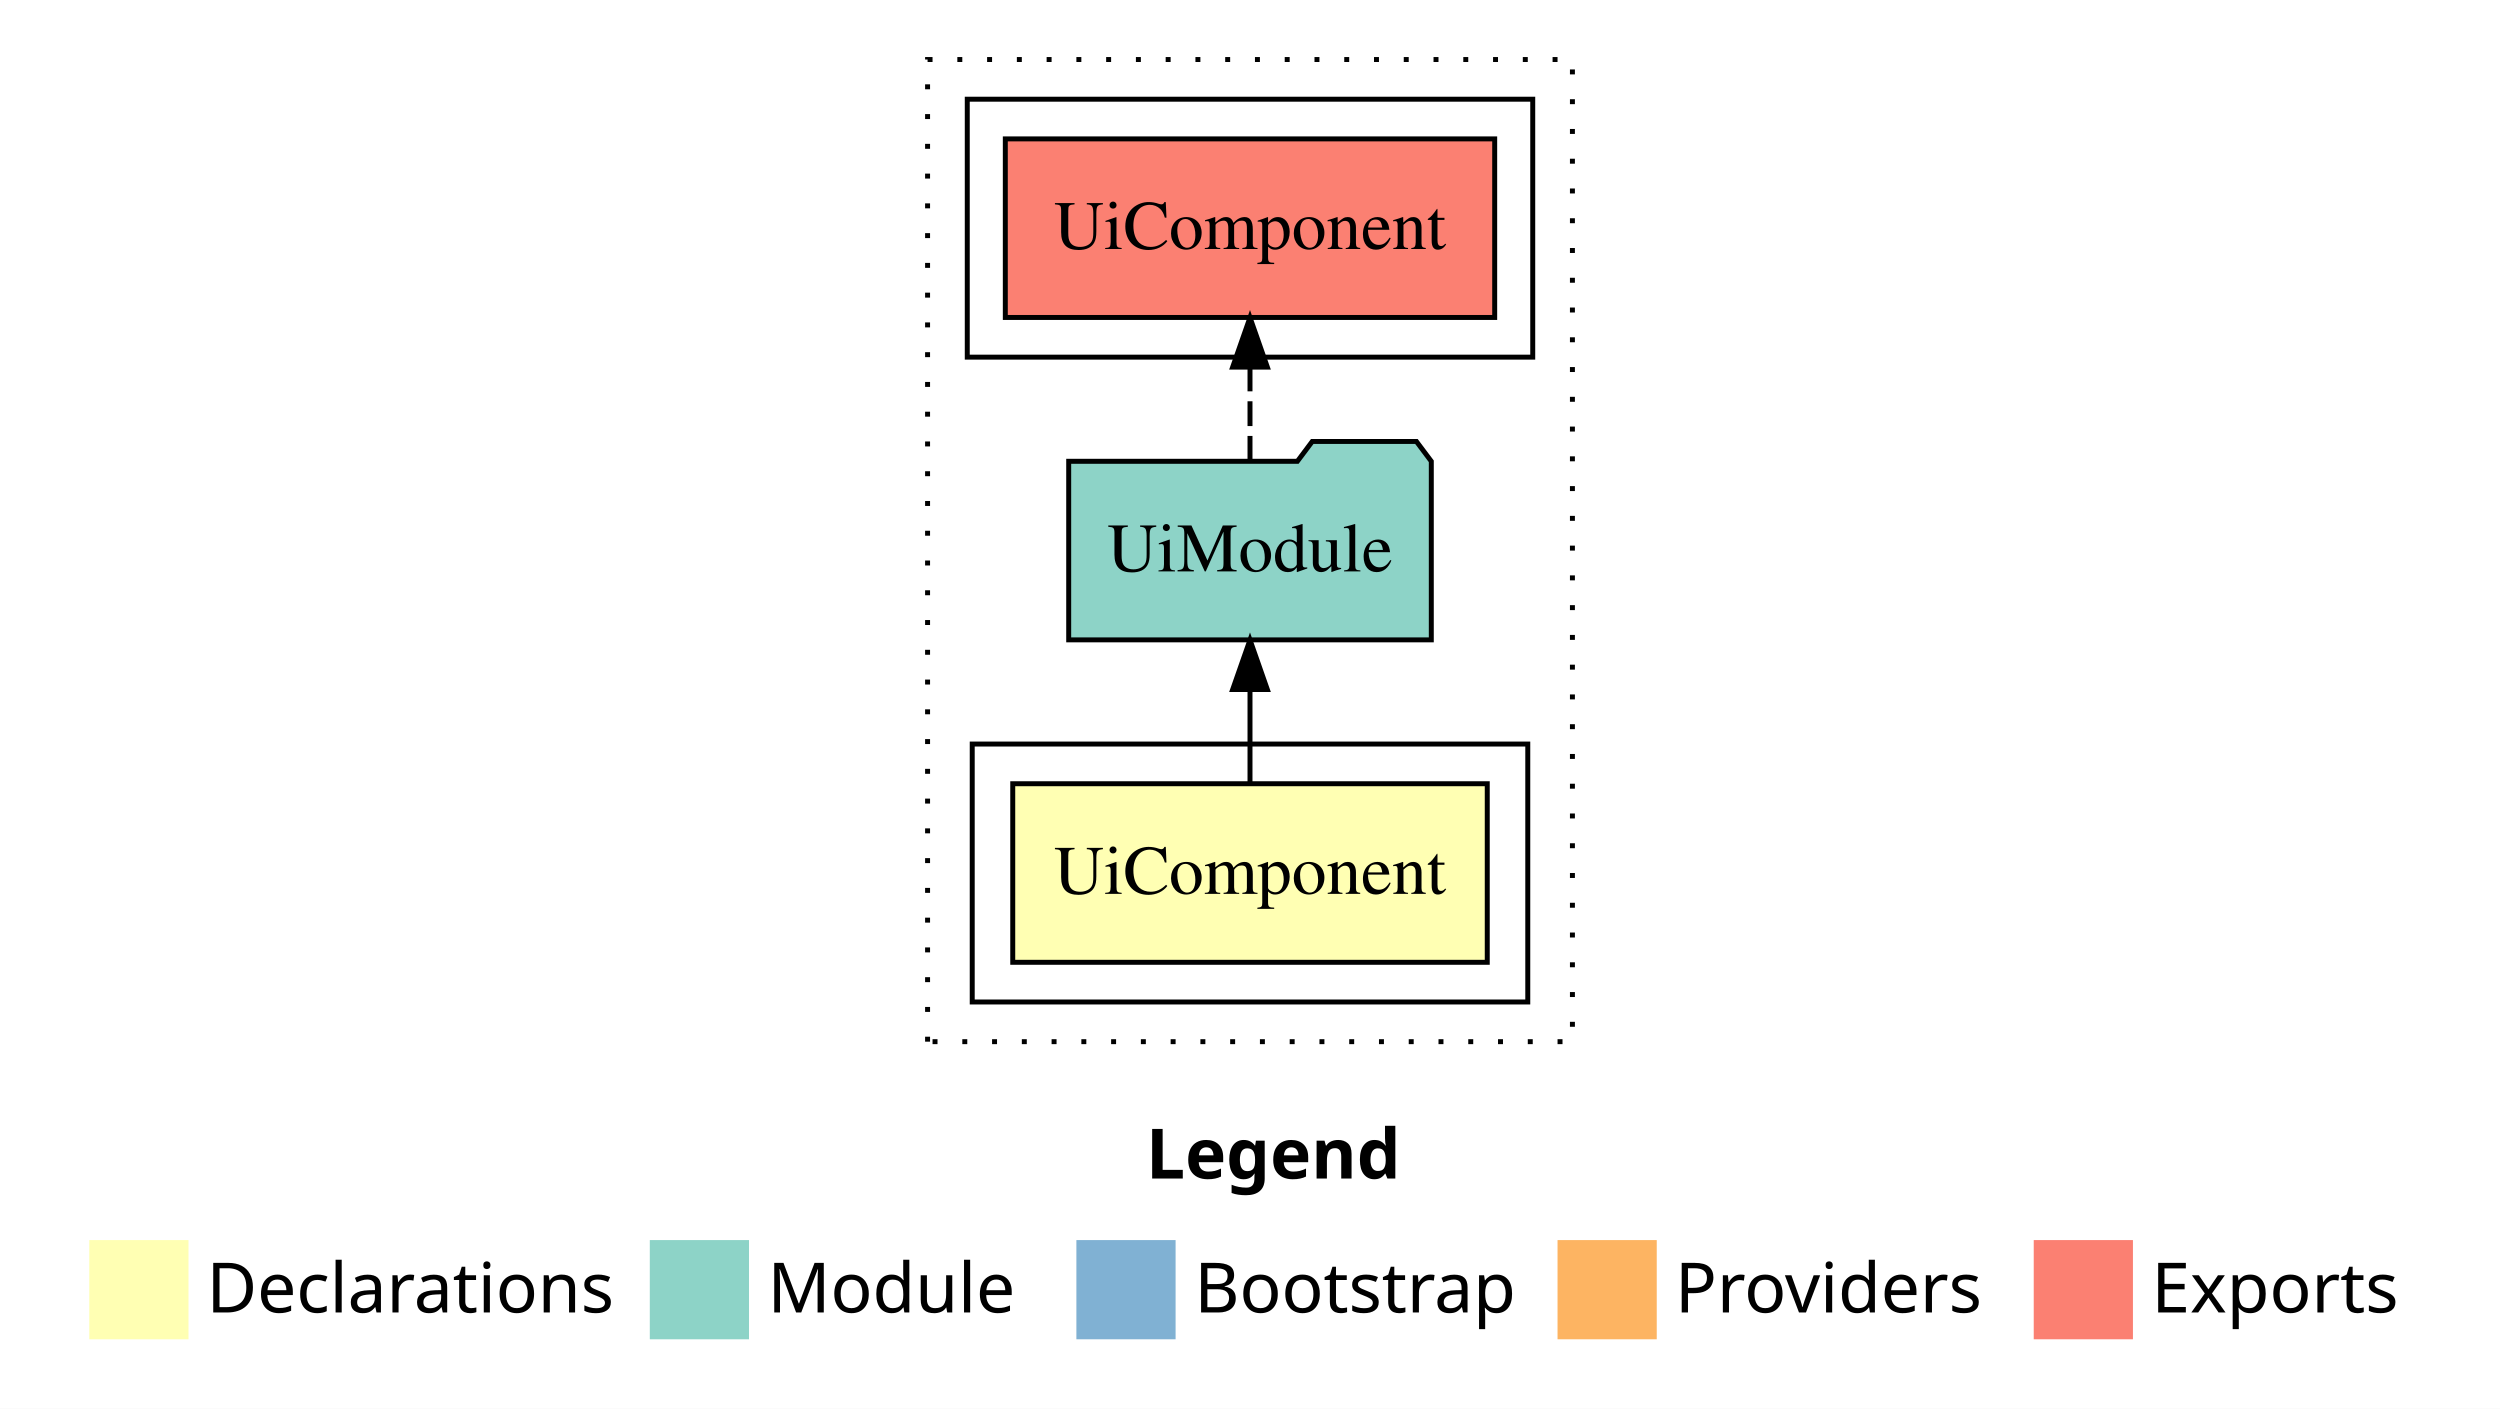
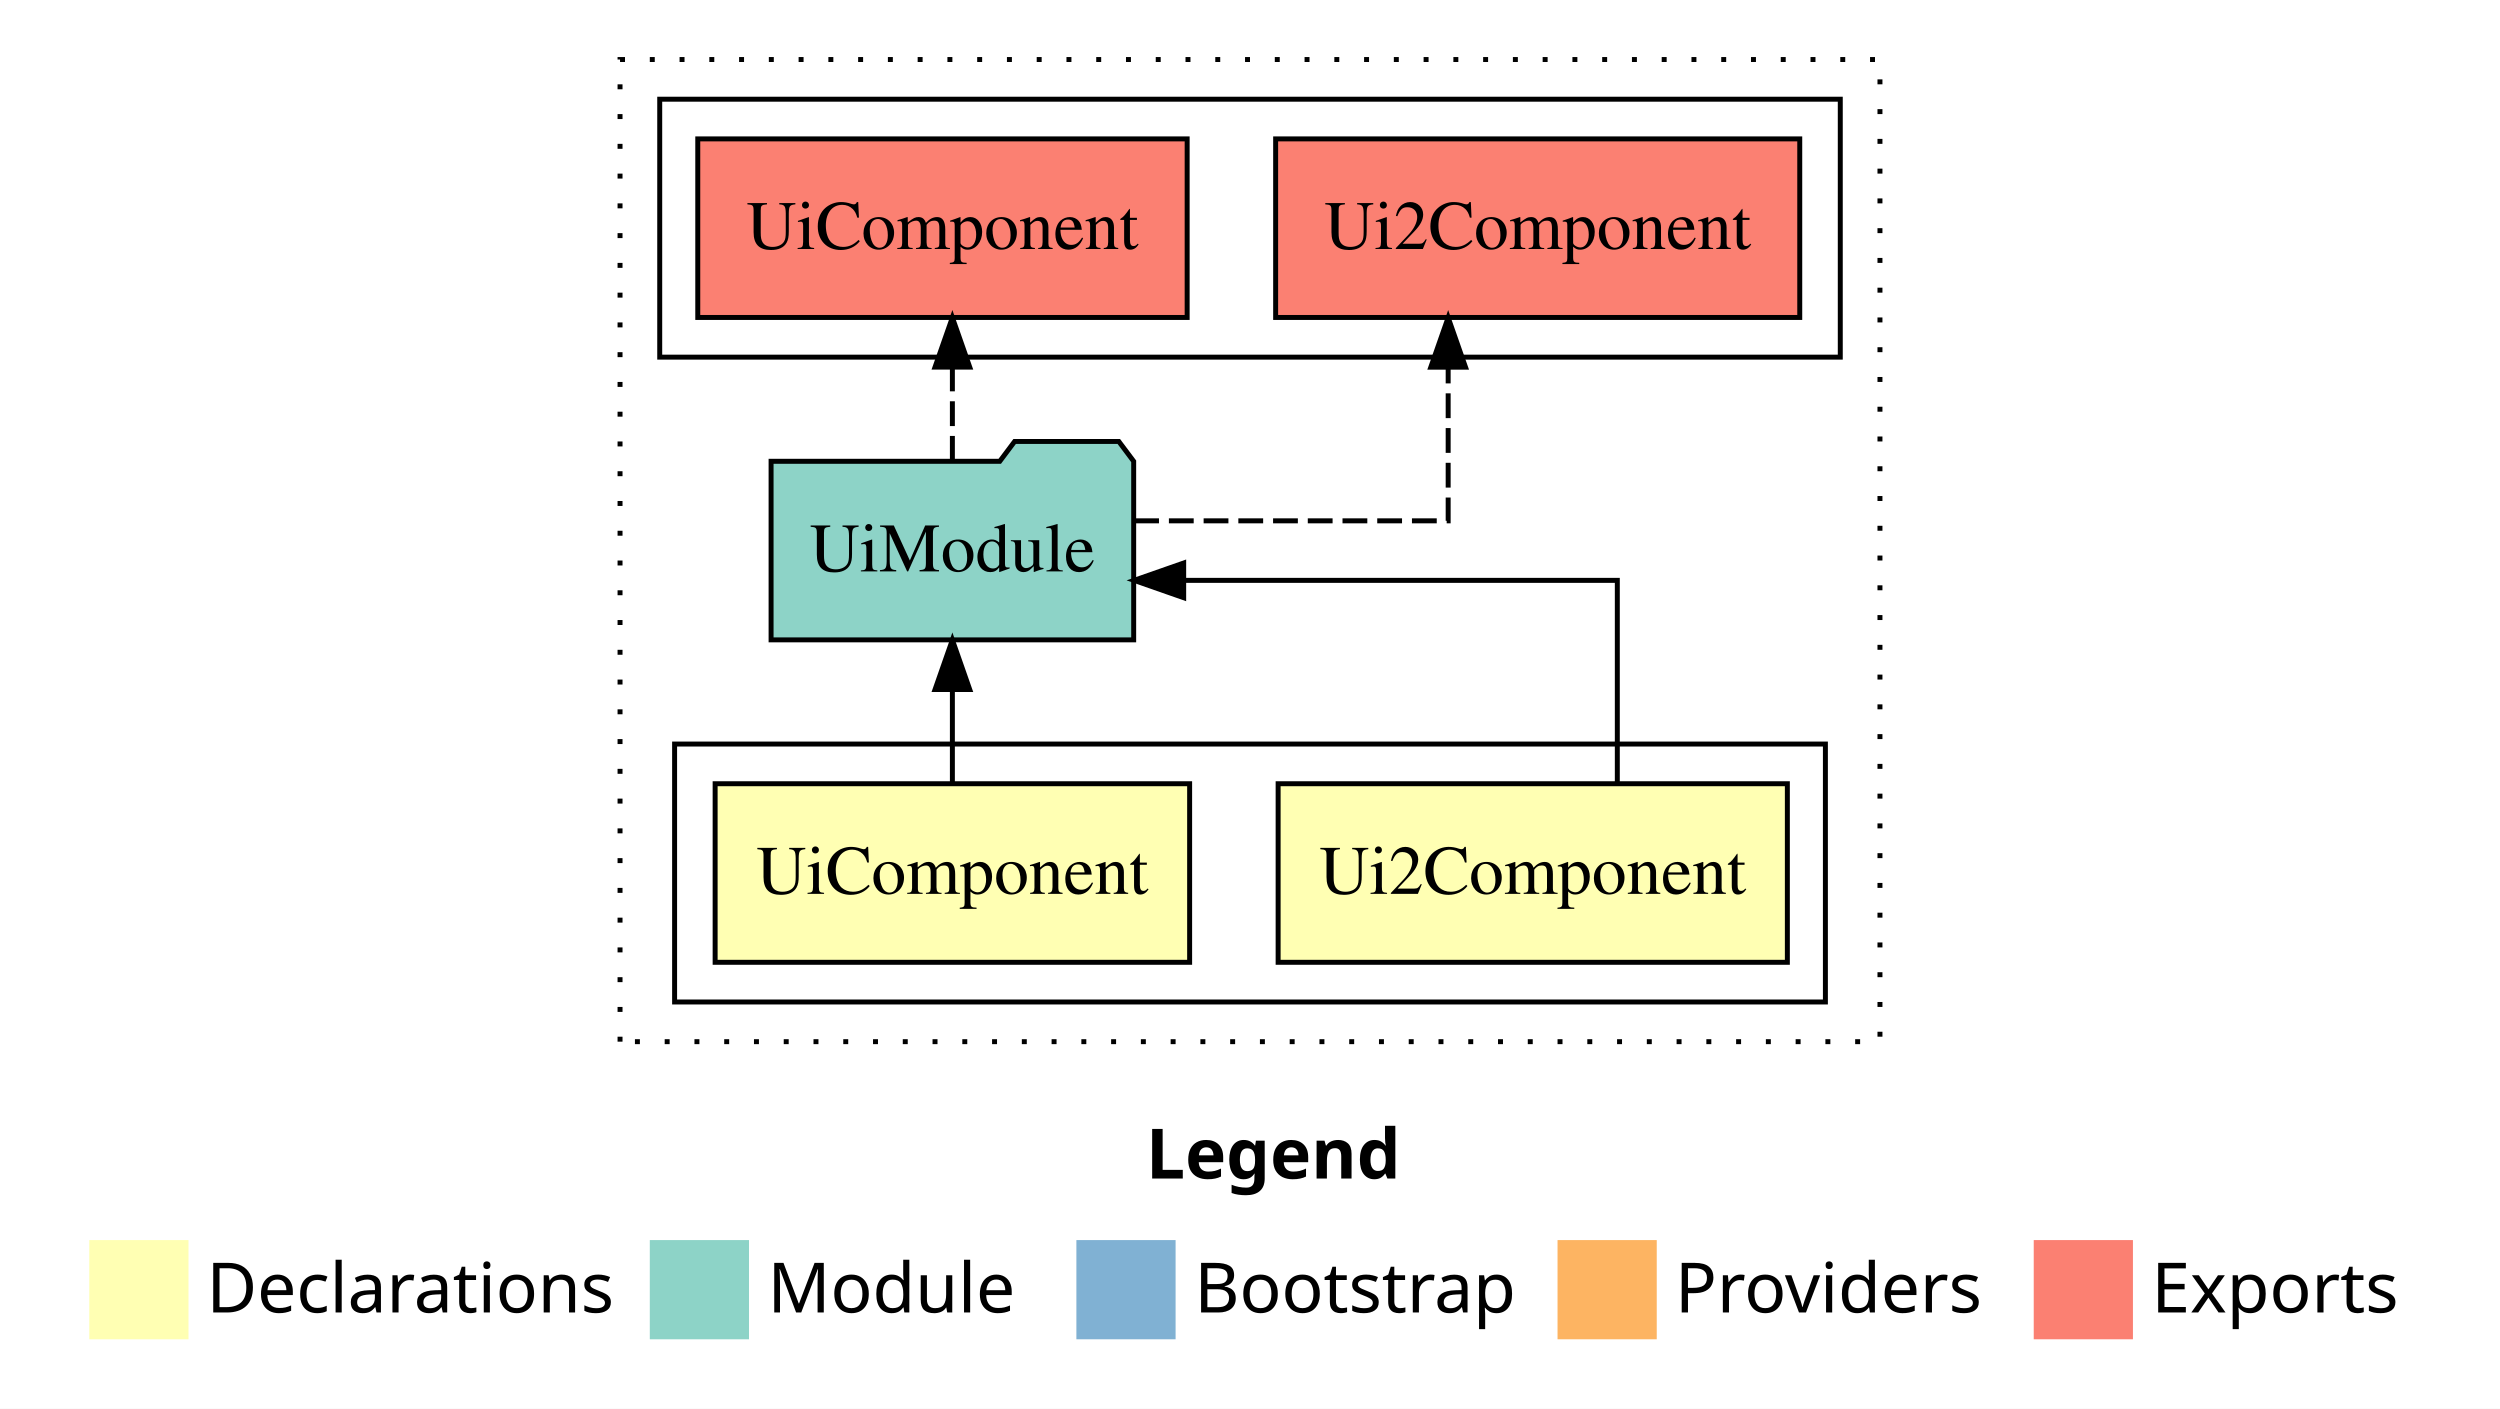
<svg xmlns="http://www.w3.org/2000/svg" width="504pt" height="284pt" viewBox="0.00 0.00 504.00 284.00">
  <g id="graph0" class="graph" transform="scale(1 1) rotate(0) translate(4 280)">
    <polygon fill="white" stroke="transparent" points="-4,4 -4,-280 500,-280 500,4 -4,4" />
    <text text-anchor="start" x="227.01" y="-42.4" font-family="sans-serif" font-weight="bold" font-size="14.00">Legend</text>
    <polygon fill="#ffffb3" stroke="transparent" points="14,-10 14,-30 34,-30 34,-10 14,-10" />
    <text text-anchor="start" x="37.63" y="-15.4" font-family="sans-serif" font-size="14.00">  Declarations</text>
    <polygon fill="#8dd3c7" stroke="transparent" points="127,-10 127,-30 147,-30 147,-10 127,-10" />
    <text text-anchor="start" x="150.73" y="-15.4" font-family="sans-serif" font-size="14.00">  Module</text>
    <polygon fill="#80b1d3" stroke="transparent" points="213,-10 213,-30 233,-30 233,-10 213,-10" />
    <text text-anchor="start" x="236.78" y="-15.4" font-family="sans-serif" font-size="14.00">  Bootstrap</text>
    <polygon fill="#fdb462" stroke="transparent" points="310,-10 310,-30 330,-30 330,-10 310,-10" />
    <text text-anchor="start" x="333.67" y="-15.4" font-family="sans-serif" font-size="14.00">  Providers</text>
    <polygon fill="#fb8072" stroke="transparent" points="406,-10 406,-30 426,-30 426,-10 406,-10" />
    <text text-anchor="start" x="429.73" y="-15.4" font-family="sans-serif" font-size="14.00">  Exports</text>
    <g id="clust1" class="cluster">
-       <polygon fill="none" stroke="black" stroke-dasharray="1,5" points="183,-70 183,-268 313,-268 313,-70 183,-70" />
+       <polygon fill="none" stroke="black" stroke-dasharray="1,5" points="121,-70 121,-268 375,-268 375,-70 121,-70" />
    </g>
-     <g id="clust5" class="cluster">
-       <polygon fill="none" stroke="black" points="191,-208 191,-260 305,-260 305,-208 191,-208" />
+     <g id="clust6" class="cluster">
+       <polygon fill="none" stroke="black" points="129,-208 129,-260 367,-260 367,-208 129,-208" />
    </g>
    <g id="clust2" class="cluster">
-       <polygon fill="none" stroke="black" points="192,-78 192,-130 304,-130 304,-78 192,-78" />
+       <polygon fill="none" stroke="black" points="132,-78 132,-130 364,-130 364,-78 132,-78" />
    </g>
    <g id="node1" class="node">
-       <polygon fill="#ffffb3" stroke="black" points="295.83,-122 200.17,-122 200.17,-86 295.83,-86 295.83,-122" />
-       <text text-anchor="middle" x="248" y="-99.8" font-family="Times,serif" font-size="14.00">UiComponent</text>
+       <polygon fill="#ffffb3" stroke="black" points="356.33,-122 253.67,-122 253.67,-86 356.33,-86 356.33,-122" />
+       <text text-anchor="middle" x="305" y="-99.8" font-family="Times,serif" font-size="14.00">Ui2Component</text>
+     </g>
+     <g id="node3" class="node">
+       <polygon fill="#8dd3c7" stroke="black" points="224.55,-187 221.55,-191 200.55,-191 197.55,-187 151.45,-187 151.45,-151 224.55,-151 224.55,-187" />
+       <text text-anchor="middle" x="188" y="-164.8" font-family="Times,serif" font-size="14.00">UiModule</text>
+     </g>
+     <g id="edge1" class="edge">
+       <path fill="none" stroke="black" d="M322.05,-122.02C322.05,-139.37 322.05,-163 322.05,-163 322.05,-163 234.63,-163 234.63,-163" />
+       <polygon fill="black" stroke="black" points="234.63,-159.5 224.63,-163 234.63,-166.5 234.63,-159.5" />
    </g>
    <g id="node2" class="node">
-       <polygon fill="#8dd3c7" stroke="black" points="284.55,-187 281.55,-191 260.55,-191 257.55,-187 211.45,-187 211.45,-151 284.55,-151 284.55,-187" />
-       <text text-anchor="middle" x="248" y="-164.8" font-family="Times,serif" font-size="14.00">UiModule</text>
-     </g>
-     <g id="edge1" class="edge">
-       <path fill="none" stroke="black" d="M248,-122.11C248,-122.11 248,-140.99 248,-140.99" />
-       <polygon fill="black" stroke="black" points="244.5,-140.99 248,-150.99 251.5,-140.99 244.5,-140.99" />
-     </g>
-     <g id="node3" class="node">
-       <polygon fill="#fb8072" stroke="black" points="297.33,-252 198.67,-252 198.67,-216 297.33,-216 297.33,-252" />
-       <text text-anchor="middle" x="248" y="-229.8" font-family="Times,serif" font-size="14.00">UiComponent </text>
+       <polygon fill="#ffffb3" stroke="black" points="235.83,-122 140.17,-122 140.17,-86 235.83,-86 235.83,-122" />
+       <text text-anchor="middle" x="188" y="-99.8" font-family="Times,serif" font-size="14.00">UiComponent</text>
    </g>
    <g id="edge2" class="edge">
-       <path fill="none" stroke="black" stroke-dasharray="5,2" d="M248,-187.11C248,-187.11 248,-205.99 248,-205.99" />
-       <polygon fill="black" stroke="black" points="244.5,-205.99 248,-215.99 251.5,-205.99 244.5,-205.99" />
+       <path fill="none" stroke="black" d="M188,-122.11C188,-122.11 188,-140.99 188,-140.99" />
+       <polygon fill="black" stroke="black" points="184.5,-140.99 188,-150.99 191.5,-140.99 184.5,-140.99" />
+     </g>
+     <g id="node4" class="node">
+       <polygon fill="#fb8072" stroke="black" points="358.83,-252 253.17,-252 253.17,-216 358.83,-216 358.83,-252" />
+       <text text-anchor="middle" x="306" y="-229.8" font-family="Times,serif" font-size="14.00">Ui2Component </text>
+     </g>
+     <g id="edge3" class="edge">
+       <path fill="none" stroke="black" stroke-dasharray="5,2" d="M224.65,-175C253.17,-175 287.95,-175 287.95,-175 287.95,-175 287.95,-205.98 287.95,-205.98" />
+       <polygon fill="black" stroke="black" points="284.45,-205.98 287.95,-215.98 291.45,-205.98 284.45,-205.98" />
+     </g>
+     <g id="node5" class="node">
+       <polygon fill="#fb8072" stroke="black" points="235.33,-252 136.67,-252 136.67,-216 235.33,-216 235.33,-252" />
+       <text text-anchor="middle" x="186" y="-229.8" font-family="Times,serif" font-size="14.00">UiComponent </text>
+     </g>
+     <g id="edge4" class="edge">
+       <path fill="none" stroke="black" stroke-dasharray="5,2" d="M188,-187.11C188,-187.11 188,-205.99 188,-205.99" />
+       <polygon fill="black" stroke="black" points="184.5,-205.99 188,-215.99 191.5,-205.99 184.5,-205.99" />
    </g>
  </g>
</svg>
